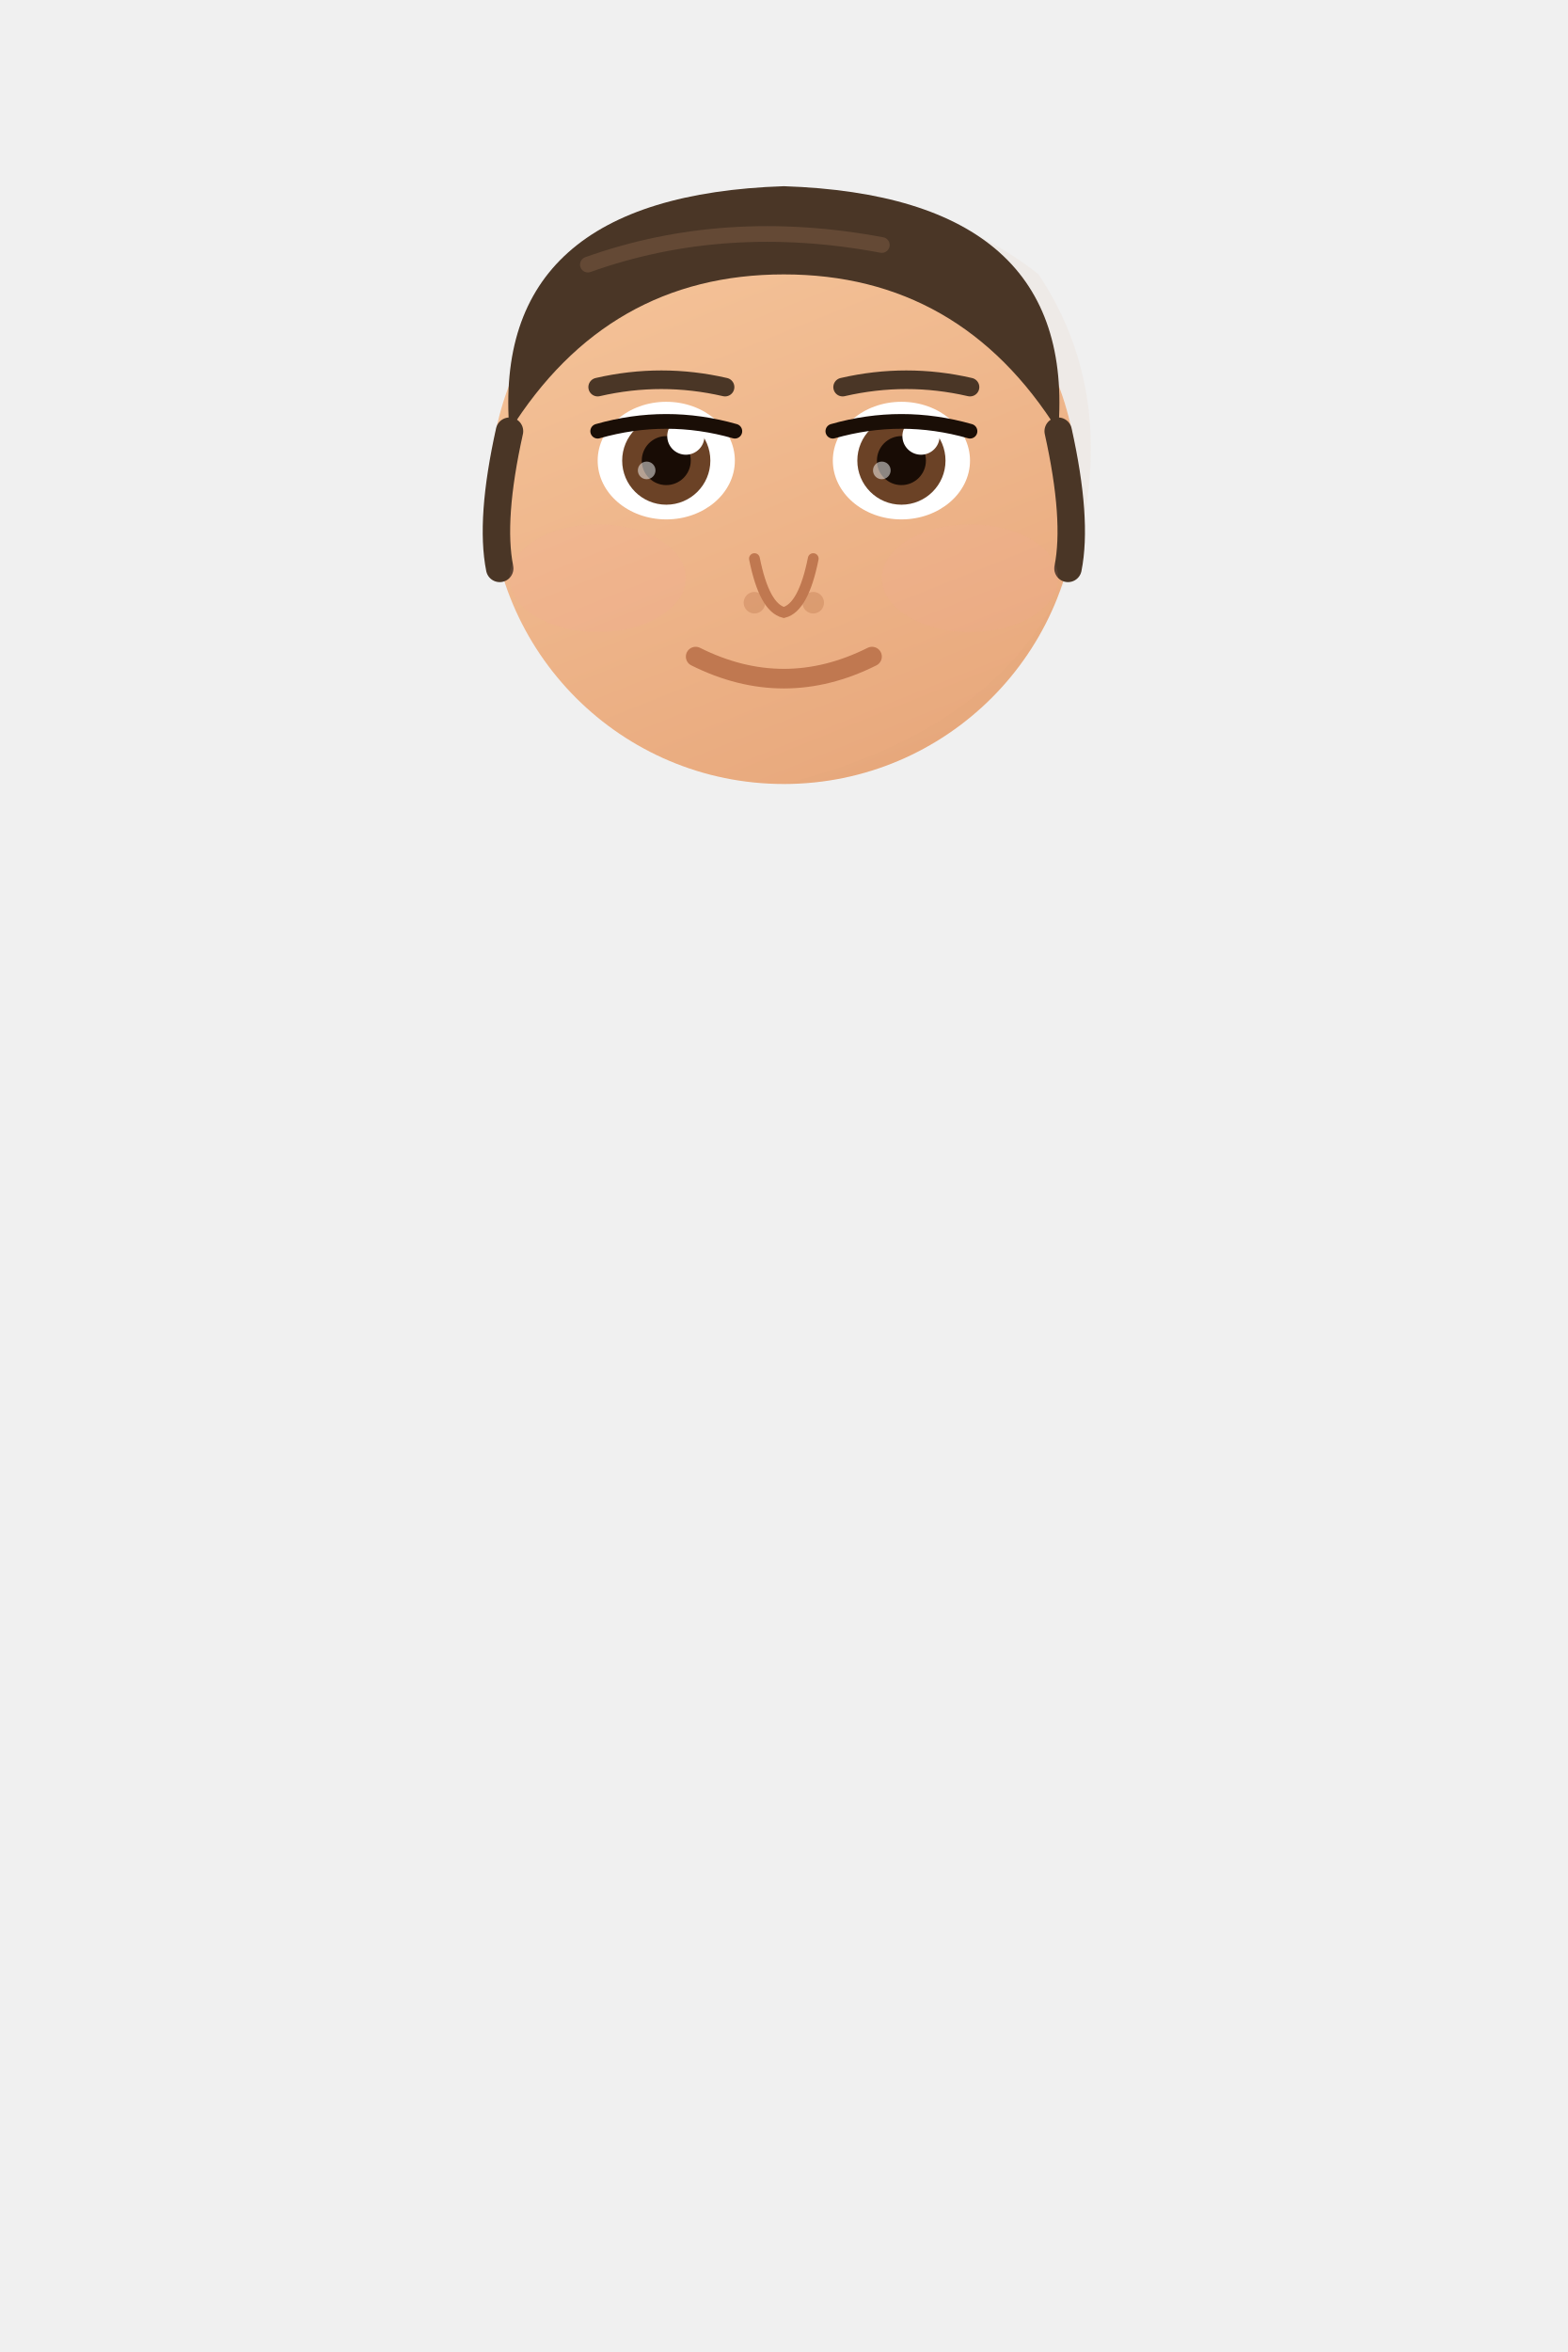
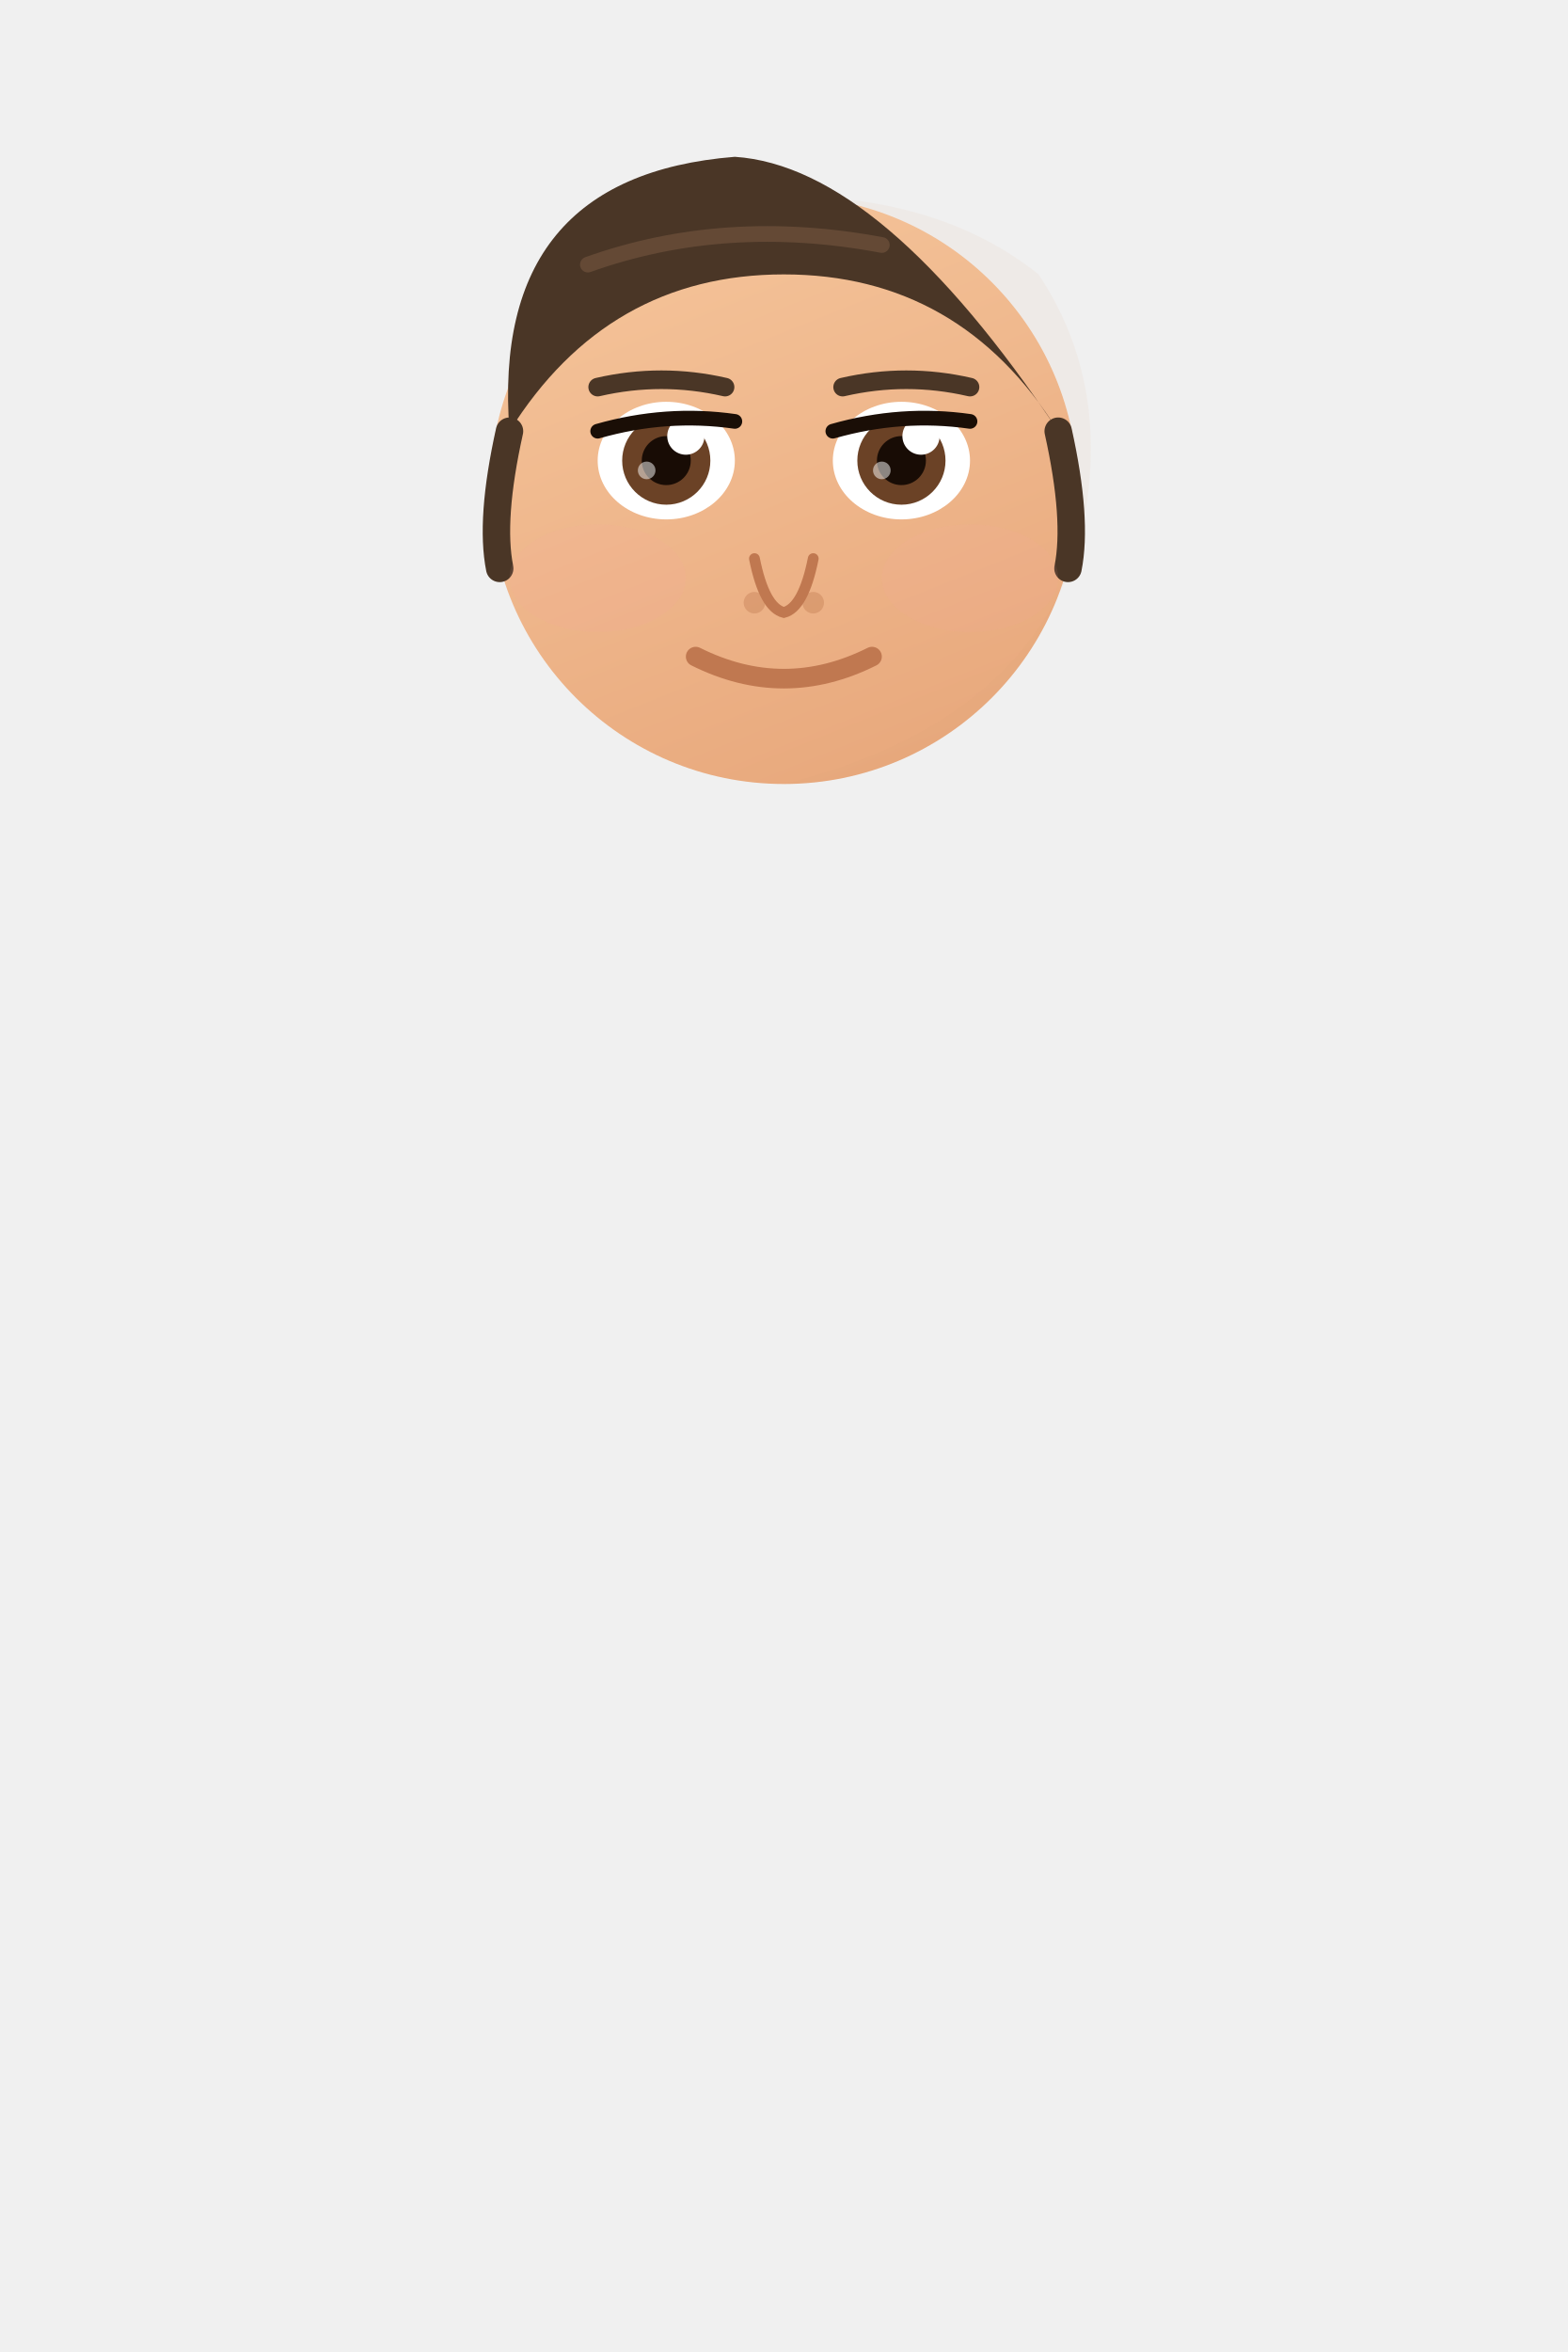
<svg xmlns="http://www.w3.org/2000/svg" viewBox="0 0 160 240">
  <defs>
    <linearGradient id="ex-sk" x1="0.3" y1="0" x2="0.7" y2="1">
      <stop offset="0%" stop-color="#F5C49A" />
      <stop offset="100%" stop-color="#E8A87C" />
    </linearGradient>
  </defs>
  <circle cx="80" cy="50" r="30" fill="url(#ex-sk)" />
  <path d="M 80 20 A 30 30 0 0 1 80 80 Q 104 74 110 56 Q 114 40 106 28 Q 96 20 80 20 Z" fill="#d4956a" opacity="0.07" />
-   <path d="M 52 44 Q 50 20 80 19 Q 110 20 108 44 Q 98 28 80 28 Q 62 28 52 44 Z" fill="#4a3626" />
+   <path d="M 52 44 Q 50 18 75 16 Q 90 17 108 44 Q 98 28 80 28 Q 62 28 52 44 Z" fill="#4a3626" />
  <path d="M 60 27 Q 74 22 90 25" fill="none" stroke="#7d5c44" stroke-width="1.6" stroke-linecap="round" opacity="0.5" />
  <path d="M 52 44 Q 50 53 51 58" stroke="#4a3626" stroke-width="2.8" fill="none" stroke-linecap="round" />
  <path d="M 108 44 Q 110 53 109 58" stroke="#4a3626" stroke-width="2.8" fill="none" stroke-linecap="round" />
  <path d="M 61 39.5 Q 67.5 38 74 39.5" fill="none" stroke="#4a3626" stroke-width="1.9" stroke-linecap="round" />
  <path d="M 86 39.5 Q 92.5 38 99 39.5" fill="none" stroke="#4a3626" stroke-width="1.9" stroke-linecap="round" />
  <ellipse cx="68" cy="47" rx="7" ry="6" fill="white" />
  <ellipse cx="92" cy="47" rx="7" ry="6" fill="white" />
  <circle cx="68" cy="47" r="4.5" fill="#6B4226" />
  <circle cx="92" cy="47" r="4.5" fill="#6B4226" />
  <circle cx="68" cy="47" r="2.5" fill="#180c05" />
  <circle cx="92" cy="47" r="2.5" fill="#180c05" />
  <circle cx="70" cy="44.5" r="1.9" fill="white" />
  <circle cx="94" cy="44.5" r="1.9" fill="white" />
  <circle cx="66" cy="48" r="0.9" fill="white" opacity="0.5" />
  <circle cx="90" cy="48" r="0.9" fill="white" opacity="0.5" />
-   <path d="M 61 44 Q 68 42 75 44" fill="none" stroke="#1a0e06" stroke-width="1.5" stroke-linecap="round" />
-   <path d="M 85 44 Q 92 42 99 44" fill="none" stroke="#1a0e06" stroke-width="1.5" stroke-linecap="round" />
+   <path d="M 61 44 Q 68 42 75 43" fill="none" stroke="#1a0e06" stroke-width="1.5" stroke-linecap="round" />
+   <path d="M 85 44 Q 92 42 99 43" fill="none" stroke="#1a0e06" stroke-width="1.5" stroke-linecap="round" />
  <path d="M 77 57 Q 78 62 80 62.5 Q 82 62 83 57" fill="none" stroke="#c07850" stroke-width="1.1" stroke-linecap="round" />
  <circle cx="77" cy="61.5" r="1.1" fill="#c07850" opacity="0.38" />
  <circle cx="83" cy="61.5" r="1.1" fill="#c07850" opacity="0.38" />
  <path d="M 71 67 Q 80 71.5 89 67" stroke="#c07850" stroke-width="2" fill="none" stroke-linecap="round" />
  <ellipse cx="61" cy="59" rx="9" ry="5.5" fill="#F4A0A0" opacity="0.10" />
  <ellipse cx="99" cy="59" rx="9" ry="5.5" fill="#F4A0A0" opacity="0.10" />
</svg>
